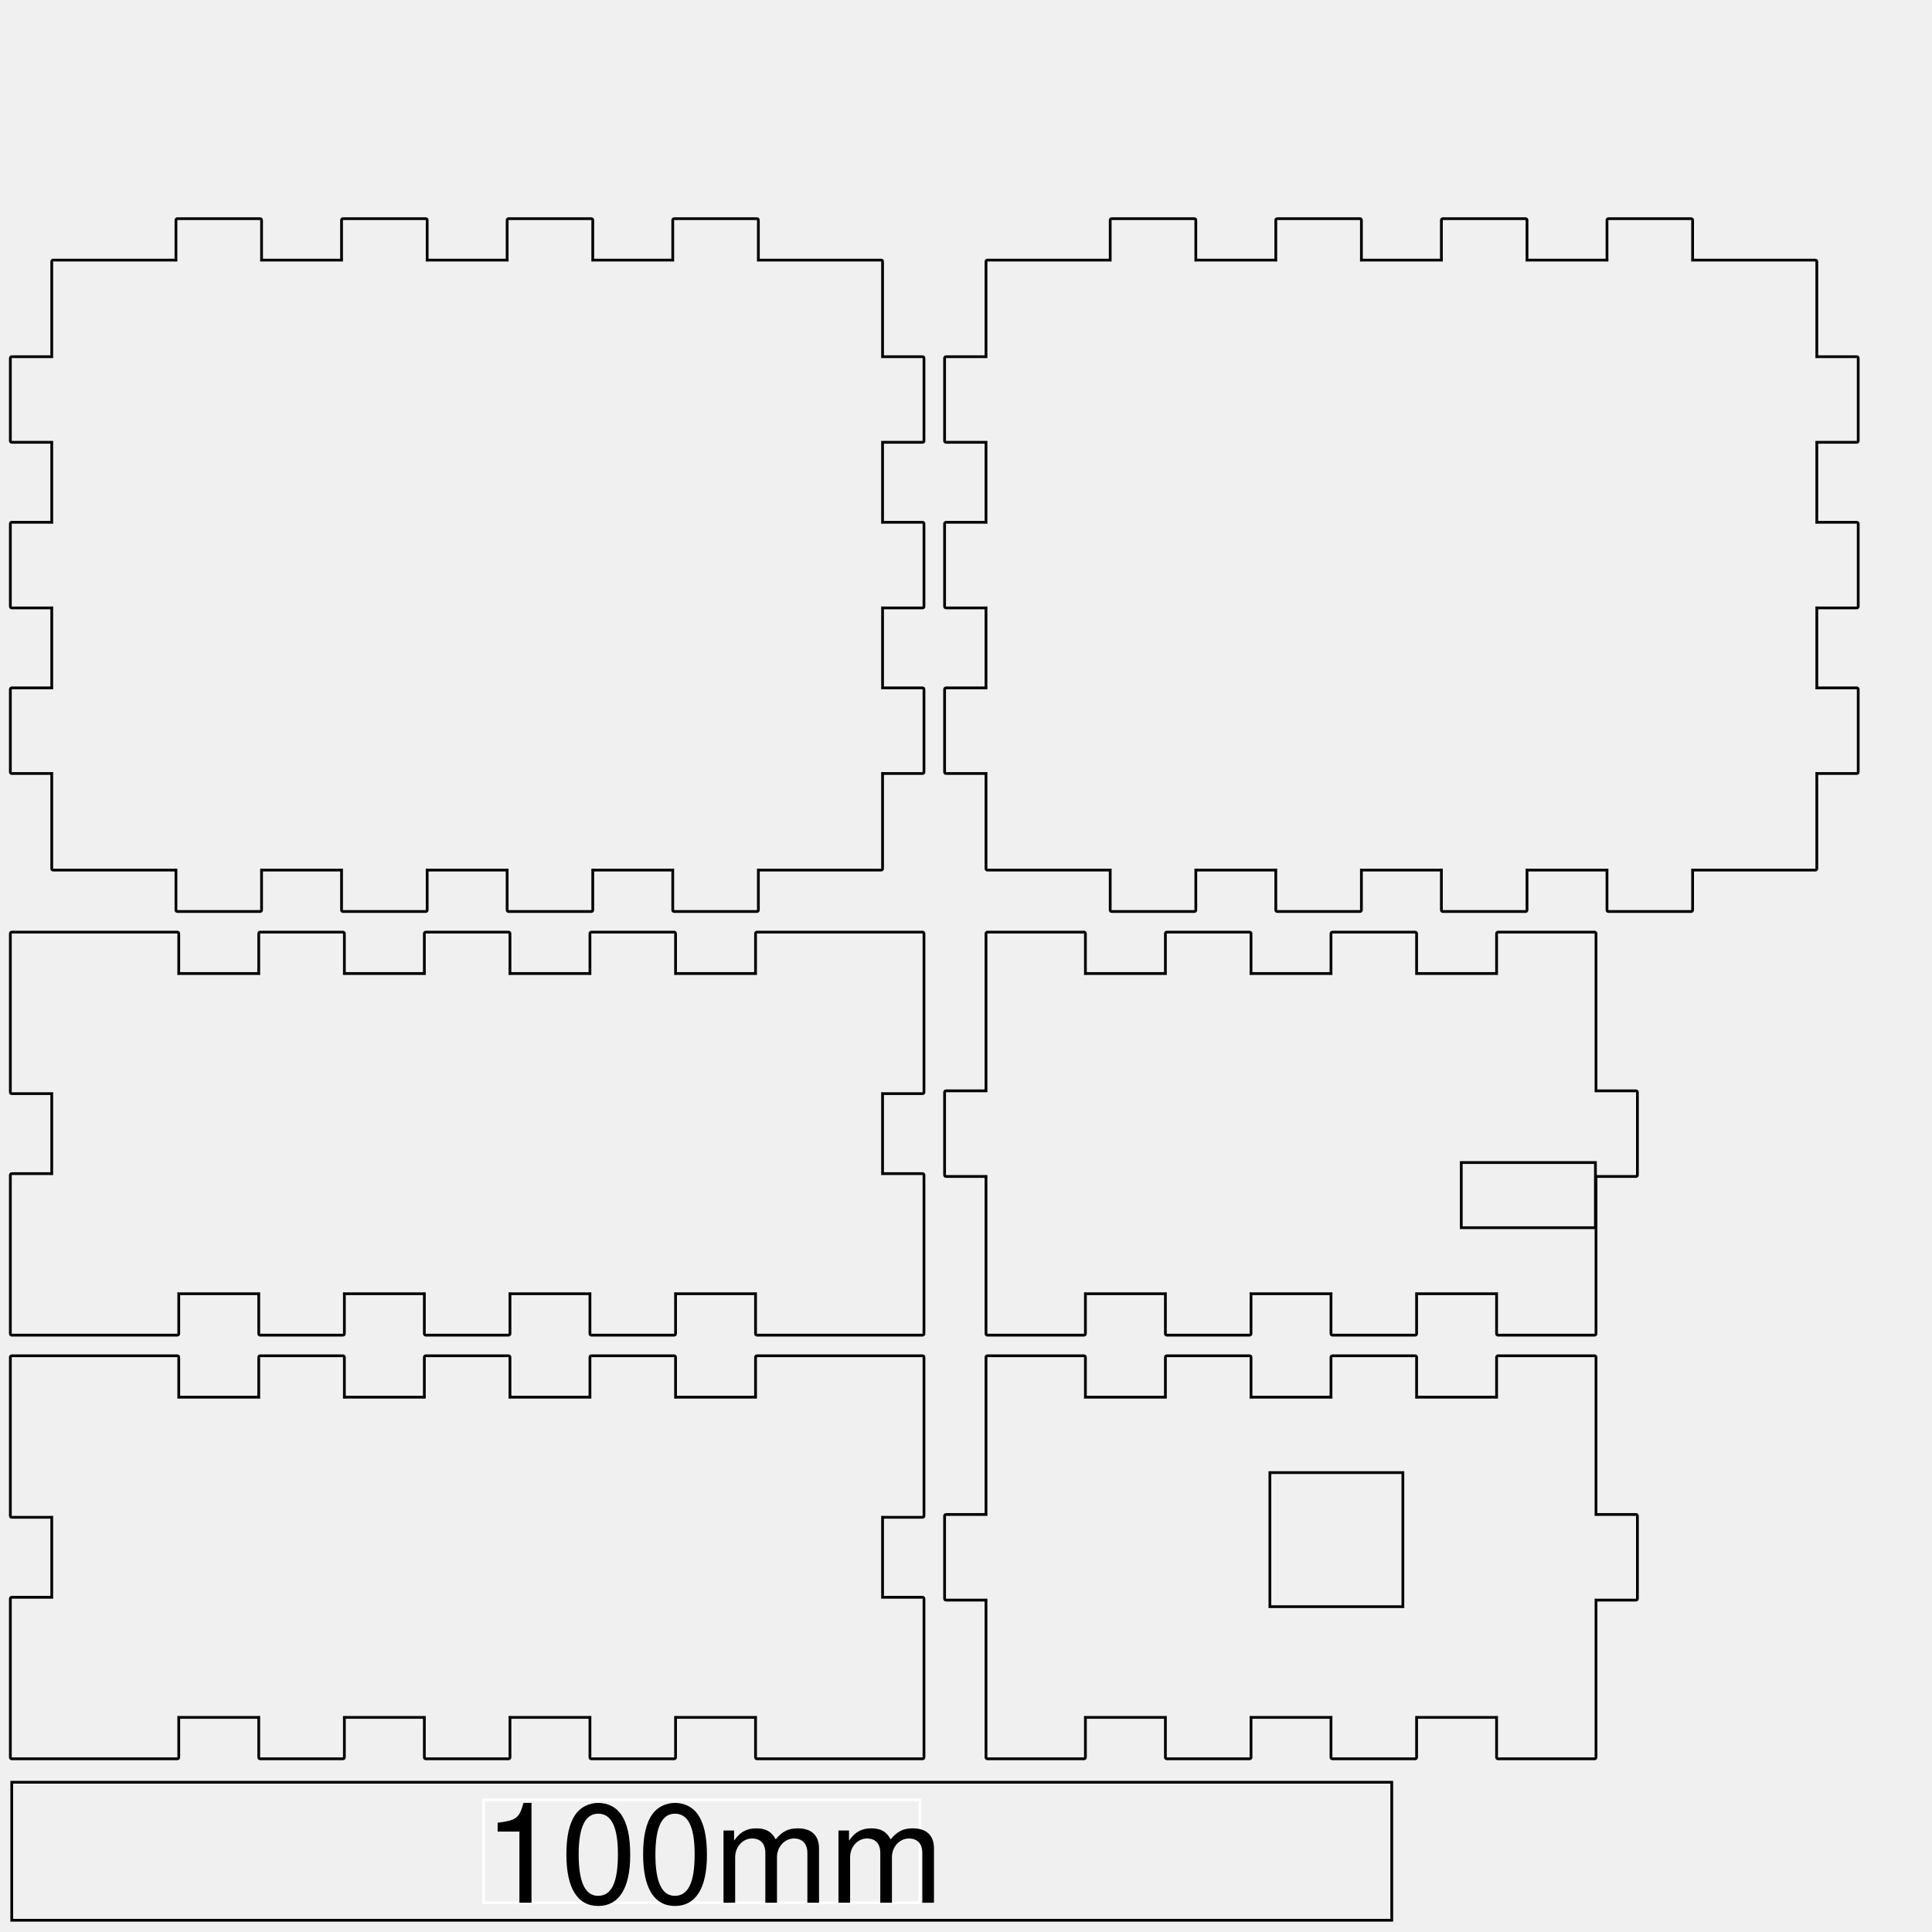
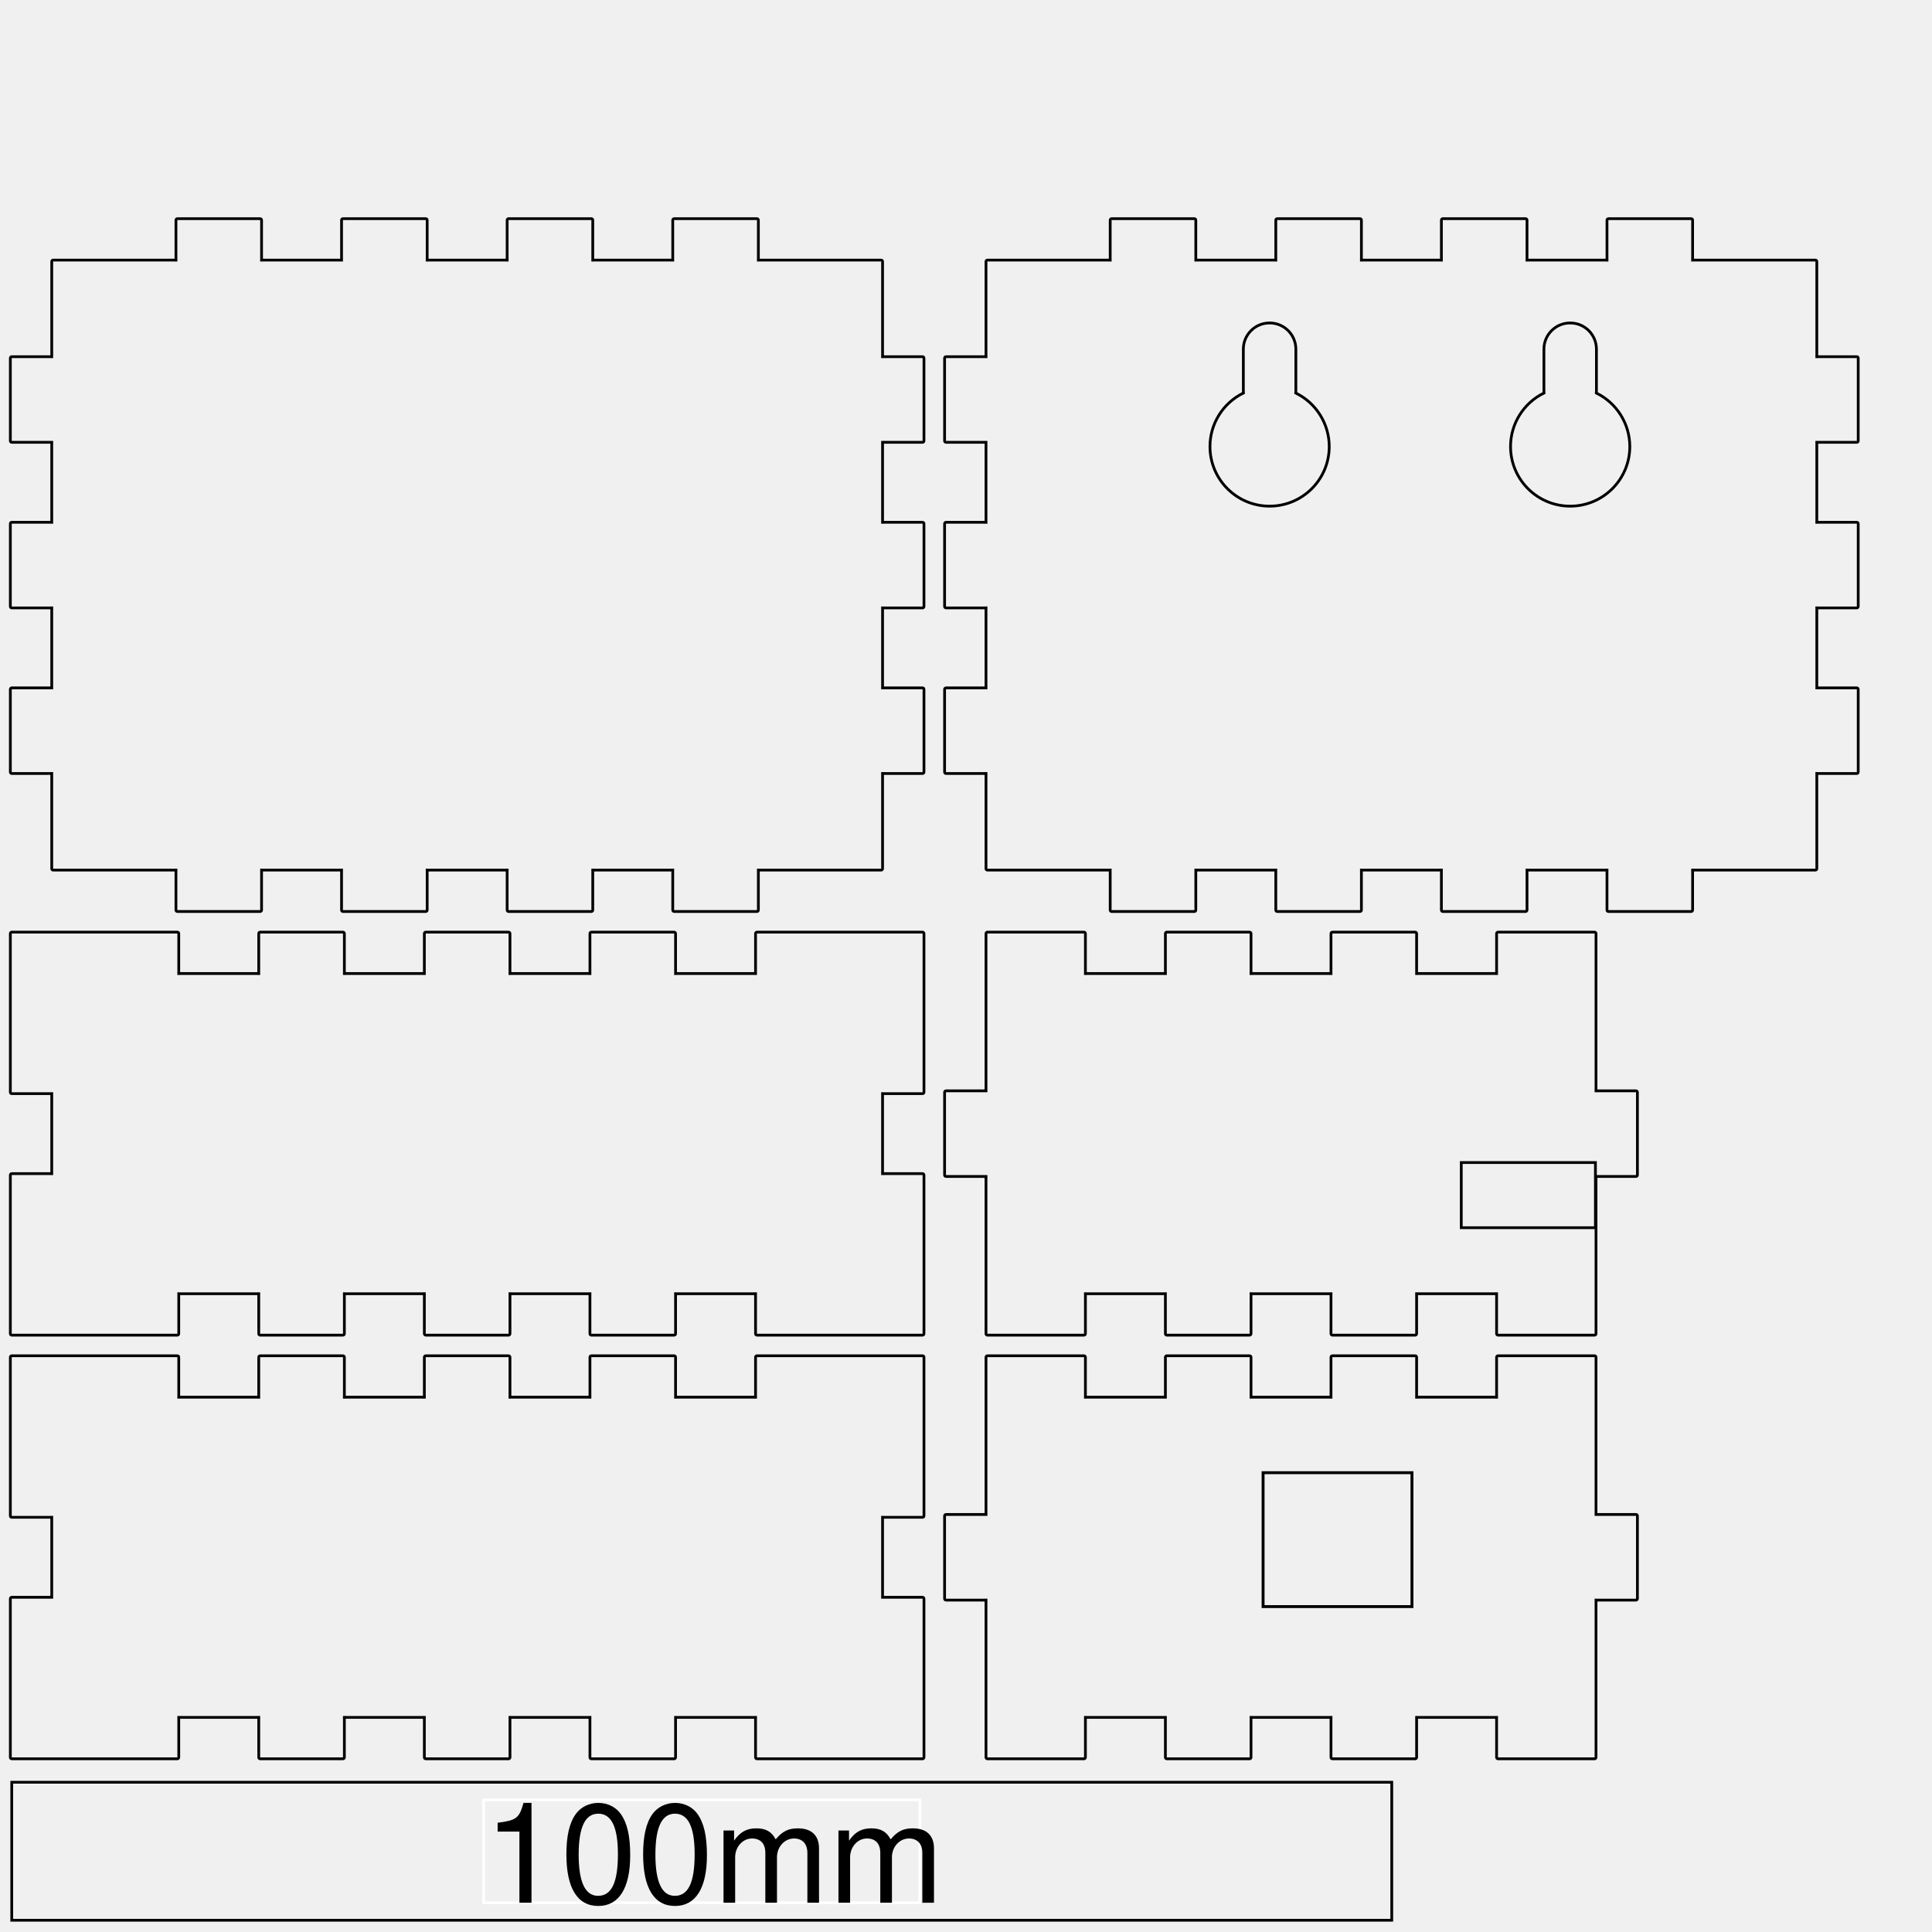
<svg xmlns="http://www.w3.org/2000/svg" xmlns:xlink="http://www.w3.org/1999/xlink" width="140mm" height="140mm" viewBox="0 9860 140 140" version="1.1" id="svg47">
  <defs id="defs16">
    <g id="g14">
      <symbol overflow="visible" id="glyph0-0">
        <path style="stroke:none;" d="" id="path2" />
      </symbol>
      <symbol overflow="visible" id="glyph0-1">
        <path style="stroke:none;" d="M 2.594 -5.156 L 2.594 0 L 3.469 0 L 3.469 -7.234 L 2.891 -7.234 C 2.578 -6.125 2.375 -5.969 1.016 -5.797 L 1.016 -5.156 Z M 2.594 -5.156 " id="path5" />
      </symbol>
      <symbol overflow="visible" id="glyph0-2">
        <path style="stroke:none;" d="M 2.75 -7.234 C 2.094 -7.234 1.484 -6.938 1.125 -6.438 C 0.656 -5.797 0.438 -4.844 0.438 -3.5 C 0.438 -1.062 1.234 0.234 2.75 0.234 C 4.25 0.234 5.062 -1.062 5.062 -3.438 C 5.062 -4.844 4.844 -5.781 4.375 -6.438 C 4.016 -6.938 3.422 -7.234 2.75 -7.234 Z M 2.75 -6.453 C 3.703 -6.453 4.172 -5.484 4.172 -3.516 C 4.172 -1.453 3.703 -0.5 2.734 -0.5 C 1.797 -0.5 1.328 -1.5 1.328 -3.484 C 1.328 -5.484 1.797 -6.453 2.75 -6.453 Z M 2.75 -6.453 " id="path8" />
      </symbol>
      <symbol overflow="visible" id="glyph0-3">
        <path style="stroke:none;" d="M 0.703 -5.234 L 0.703 0 L 1.547 0 L 1.547 -3.297 C 1.547 -4.047 2.094 -4.656 2.766 -4.656 C 3.391 -4.656 3.734 -4.281 3.734 -3.609 L 3.734 0 L 4.578 0 L 4.578 -3.297 C 4.578 -4.047 5.125 -4.656 5.812 -4.656 C 6.422 -4.656 6.781 -4.266 6.781 -3.609 L 6.781 0 L 7.625 0 L 7.625 -3.938 C 7.625 -4.875 7.078 -5.391 6.094 -5.391 C 5.406 -5.391 4.984 -5.188 4.484 -4.594 C 4.188 -5.156 3.766 -5.391 3.078 -5.391 C 2.375 -5.391 1.906 -5.125 1.469 -4.5 L 1.469 -5.234 Z M 0.703 -5.234 " id="path11" />
      </symbol>
    </g>
  </defs>
  <path id="path18" d="m 0.852,9999.148 h 100 v -10 H 0.852 Z m 34.195,-1.27" style="fill:none;stroke:#000000;stroke-width:0.2;stroke-linecap:butt;stroke-linejoin:miter;stroke-miterlimit:10;stroke-opacity:1" />
  <path id="path20" d="M 35.047,9997.879 H 66.656 v -7.461 H 35.047 Z m 0,0" style="fill:none;stroke:#ffffff;stroke-width:0.2;stroke-linecap:butt;stroke-linejoin:miter;stroke-miterlimit:10;stroke-opacity:1" />
  <g id="g32" style="fill:#000000;fill-opacity:1">
    <use height="100%" width="100%" id="use22" y="9997.88" x="35.045" xlink:href="#glyph0-1" />
    <use height="100%" width="100%" id="use24" y="9997.88" x="40.605" xlink:href="#glyph0-2" />
    <use height="100%" width="100%" id="use26" y="9997.88" x="46.165" xlink:href="#glyph0-2" />
    <use height="100%" width="100%" id="use28" y="9997.88" x="51.725" xlink:href="#glyph0-3" />
    <use height="100%" width="100%" id="use30" y="9997.88" x="60.055" xlink:href="#glyph0-3" />
  </g>
  <path id="path34" d="m 3.852,9987.449 h 9 m 0,0 c 0.055,0 0.102,-0.043 0.102,-0.102 m 0,0 v -3 c 0,0.055 -0.043,0.102 -0.102,0.102 m 0,0 h 6 c -0.055,0 -0.102,-0.043 -0.102,-0.102 m 0,0 1e-6,3 c 0,0.055 0.043,0.102 0.102,0.102 m 0,0 h 6 m 0,0 c 0.055,0 0.102,-0.043 0.102,-0.102 m 0,0 v -3 c 0,0.055 -0.043,0.102 -0.102,0.102 m 0,0 h 6 c -0.055,0 -0.102,-0.043 -0.102,-0.102 m 0,0 v 3 c 0,0.055 0.043,0.102 0.102,0.102 m 0,0 h 6 m 0,0 c 0.055,0 0.102,-0.043 0.102,-0.102 m 0,0 v -3 c 0,0.055 -0.043,0.102 -0.102,0.102 m 0,0 h 6 c -0.055,0 -0.102,-0.043 -0.102,-0.102 m 0,0 v 3 c 0,0.055 0.043,0.102 0.102,0.102 m 0,0 h 6 m 0,0 c 0.055,0 0.102,-0.043 0.102,-0.102 m 0,0 v -3 c 0,0.055 -0.043,0.102 -0.102,0.102 m 0,0 h 6 c -0.055,0 -0.102,-0.043 -0.102,-0.102 m 0,0 v 3 c 0,0.055 0.043,0.102 0.102,0.102 m 0,0 h 9 m 0,0 h 3 c 0.055,0 0.102,-0.043 0.102,-0.102 m 0,0 v -3 m 0,0 v -8.5 m 0,0 c 0,-0.055 -0.043,-0.102 -0.102,-0.102 m 0,0 h -3 c 0.055,0 0.102,0.043 0.102,0.102 m 0,0 v -6 c 0,0.055 -0.043,0.102 -0.102,0.102 m 0,0 h 3 c 0.055,0 0.102,-0.043 0.102,-0.102 m 0,0 v -8.5 m 0,0 v -3 c 0,-0.055 -0.043,-0.102 -0.102,-0.102 m 0,0 h -3 m 0,0 h -9 m 0,0 c -0.055,0 -0.102,0.043 -0.102,0.102 m 0,0 v 3 c 0,-0.055 0.043,-0.102 0.102,-0.102 m 0,0 h -6 c 0.055,0 0.102,0.043 0.102,0.102 m 0,0 v -3 c 0,-0.055 -0.043,-0.102 -0.102,-0.102 m 0,0 h -6 m 0,0 c -0.055,0 -0.102,0.043 -0.102,0.102 m 0,0 v 3 c 0,-0.055 0.043,-0.102 0.102,-0.102 m 0,0 h -6 c 0.055,0 0.102,0.043 0.102,0.102 m 0,0 v -3 c 0,-0.055 -0.043,-0.102 -0.102,-0.102 m 0,0 h -6 m 0,0 c -0.055,0 -0.102,0.043 -0.102,0.102 m 0,0 v 3 c 0,-0.055 0.043,-0.102 0.102,-0.102 m 0,0 h -6 c 0.055,0 0.102,0.043 0.102,0.102 m 0,0 v -3 c 0,-0.055 -0.043,-0.102 -0.102,-0.102 m 0,0 h -6 m 0,0 c -0.055,0 -0.102,0.043 -0.102,0.102 m 0,0 v 3 c 0,-0.055 0.043,-0.102 0.102,-0.102 m 0,0 h -6 c 0.055,0 0.102,0.043 0.102,0.102 m 0,0 v -3 c 0,-0.055 -0.043,-0.102 -0.102,-0.102 m 0,0 h -9 m 0,0 h -3 c -0.055,0 -0.102,0.043 -0.102,0.102 m 0,0 v 3 m 0,0 v 8.5 m 0,0 c 0,0.055 0.043,0.102 0.102,0.102 m 0,0 h 3 c -0.055,0 -0.102,-0.043 -0.102,-0.102 m 0,0 v 6 c 0,-0.055 0.043,-0.102 0.102,-0.102 m 0,0 h -3 c -0.055,0 -0.102,0.043 -0.102,0.102 m 0,0 v 8.5 m 0,0 1e-6,3 c 0,0.055 0.043,0.102 0.102,0.102 m 0,0 h 3" style="fill:none;stroke:#000000;stroke-width:0.2;stroke-linecap:butt;stroke-linejoin:miter;stroke-miterlimit:10;stroke-opacity:1" />
  <path id="path36" d="m 71.551,9987.449 h 7 m 0,0 c 0.055,0 0.102,-0.043 0.102,-0.102 m 0,0 v -3 c 0,0.055 -0.043,0.102 -0.102,0.102 m 0,0 h 6 c -0.055,0 -0.102,-0.043 -0.102,-0.102 m 0,0 v 3 c 0,0.055 0.043,0.102 0.102,0.102 m 0,0 h 6 m 0,0 c 0.055,0 0.102,-0.043 0.102,-0.102 m 0,0 v -3 c 0,0.055 -0.043,0.102 -0.102,0.102 m 0,0 h 6 c -0.055,0 -0.102,-0.043 -0.102,-0.102 m 0,0 v 3 c 0,0.055 0.043,0.102 0.102,0.102 m 0,0 h 6 m 0,0 c 0.055,0 0.102,-0.043 0.102,-0.102 m 0,0 v -3 c 0,0.055 -0.043,0.102 -0.102,0.102 m 0,0 h 6 c -0.055,0 -0.102,-0.043 -0.102,-0.102 m 0,0 v 3 c 0,0.055 0.043,0.102 0.102,0.102 m 0,0 h 7 m 0,0 c 0.055,0 0.102,-0.043 0.102,-0.102 m 0,0 v -3 m 0,0 v -8.5 m 0,0 c 0,0.055 -0.043,0.102 -0.102,0.102 m 0,0 h 3 c 0.055,0 0.102,-0.043 0.102,-0.102 m 0,0 v -6 c 0,-0.055 -0.043,-0.102 -0.102,-0.102 m 0,0 h -3 c 0.055,0 0.102,0.043 0.102,0.102 m 0,0 v -8.5 m 0,0 v -3 c 0,-0.055 -0.043,-0.102 -0.102,-0.102 m 0,0 v 0 m 0,0 h -7 m 0,0 c -0.055,0 -0.102,0.043 -0.102,0.102 m 0,0 v 3 c 0,-0.055 0.043,-0.102 0.102,-0.102 m 0,0 h -6 c 0.055,0 0.102,0.043 0.102,0.102 m 0,0 v -3 c 0,-0.055 -0.043,-0.102 -0.102,-0.102 m 0,0 h -6 m 0,0 c -0.055,0 -0.102,0.043 -0.102,0.102 m 0,0 v 3 c 0,-0.055 0.043,-0.102 0.102,-0.102 m 0,0 h -6 c 0.055,0 0.102,0.043 0.102,0.102 m 0,0 v -3 c 0,-0.055 -0.043,-0.102 -0.102,-0.102 m 0,0 h -6 m 0,0 c -0.055,0 -0.102,0.043 -0.102,0.102 m 0,0 v 3 c 0,-0.055 0.043,-0.102 0.102,-0.102 m 0,0 h -6 c 0.055,0 0.102,0.043 0.102,0.102 m 0,0 v -3 c 0,-0.055 -0.043,-0.102 -0.102,-0.102 m 0,0 h -7 m 0,0 c -0.055,0 -0.102,0.043 -0.102,0.102 m 0,0 v 3 m 0,0 v 8.5 m 0,0 c 0,-0.055 0.043,-0.102 0.102,-0.102 m 0,0 h -3 c -0.055,0 -0.102,0.043 -0.102,0.102 m 0,0 v 6 c 0,0.055 0.043,0.102 0.102,0.102 m 0,0 h 3 c -0.055,0 -0.102,-0.043 -0.102,-0.102 m 0,0 v 8.5 m 0,0 v 3 c 0,0.055 0.043,0.102 0.102,0.102 m 0,0 v 0" style="fill:none;stroke:#000000;stroke-width:0.2;stroke-linecap:butt;stroke-linejoin:miter;stroke-miterlimit:10;stroke-opacity:1" />
  <path id="path38" d="m 71.551,9956.75 h 7 m 0,0 c 0.055,0 0.102,-0.043 0.102,-0.102 m 0,0 v -3 c 0,0.055 -0.043,0.102 -0.102,0.102 m 0,0 h 6 c -0.055,0 -0.102,-0.043 -0.102,-0.102 m 0,0 v 3 c 0,0.055 0.043,0.102 0.102,0.102 m 0,0 h 6 m 0,0 c 0.055,0 0.102,-0.043 0.102,-0.102 m 0,0 v -3 c 0,0.055 -0.043,0.102 -0.102,0.102 m 0,0 h 6 c -0.055,0 -0.102,-0.043 -0.102,-0.102 m 0,0 v 3 c 0,0.055 0.043,0.102 0.102,0.102 m 0,0 h 6 m 0,0 c 0.055,0 0.102,-0.043 0.102,-0.102 m 0,0 v -3 c 0,0.055 -0.043,0.102 -0.102,0.102 m 0,0 h 6 c -0.055,0 -0.102,-0.043 -0.102,-0.102 m 0,0 v 3 c 0,0.055 0.043,0.102 0.102,0.102 m 0,0 h 7 m 0,0 c 0.055,0 0.102,-0.043 0.102,-0.102 m 0,0 v -3 m 0,0 v -8.5 m 0,0 c 0,0.055 -0.043,0.102 -0.102,0.102 m 0,0 h 3 c 0.055,0 0.102,-0.043 0.102,-0.102 m 0,0 v -6 c 0,-0.055 -0.043,-0.102 -0.102,-0.102 m 0,0 h -3 c 0.055,0 0.102,0.043 0.102,0.102 m 0,0 v -8.5 m 0,0 v -3 c 0,-0.055 -0.043,-0.102 -0.102,-0.102 m 0,0 v 0 m 0,0 h -7 m 0,0 c -0.055,0 -0.102,0.043 -0.102,0.102 m 0,0 v 3 c 0,-0.055 0.043,-0.102 0.102,-0.102 m 0,0 h -6 c 0.055,0 0.102,0.043 0.102,0.102 m 0,0 v -3 c 0,-0.055 -0.043,-0.102 -0.102,-0.102 m 0,0 h -6 m 0,0 c -0.055,0 -0.102,0.043 -0.102,0.102 m 0,0 v 3 c 0,-0.055 0.043,-0.102 0.102,-0.102 m 0,0 h -6 c 0.055,0 0.102,0.043 0.102,0.102 m 0,0 v -3 c 0,-0.055 -0.043,-0.102 -0.102,-0.102 m 0,0 h -6 m 0,0 c -0.055,0 -0.102,0.043 -0.102,0.102 m 0,0 v 3 c 0,-0.055 0.043,-0.102 0.102,-0.102 m 0,0 h -6 c 0.055,0 0.102,0.043 0.102,0.102 m 0,0 v -3 c 0,-0.055 -0.043,-0.102 -0.102,-0.102 m 0,0 h -7 m 0,0 c -0.055,0 -0.102,0.043 -0.102,0.102 m 0,0 v 3 m 0,0 v 8.5 m 0,0 c 0,-0.055 0.043,-0.102 0.102,-0.102 m 0,0 h -3 c -0.055,0 -0.102,0.043 -0.102,0.102 m 0,0 v 6 c 0,0.055 0.043,0.102 0.102,0.102 m 0,0 h 3 c -0.055,0 -0.102,-0.043 -0.102,-0.102 m 0,0 10e-7,8.5 m 0,0 v 3 c 0,0.055 0.043,0.102 0.102,0.102 m 0,0 v 0" style="fill:none;stroke:#000000;stroke-width:0.2;stroke-linecap:butt;stroke-linejoin:miter;stroke-miterlimit:10;stroke-opacity:1" />
  <path id="path40" d="m 3.852,9956.75 h 9 m 0,0 c 0.055,0 0.102,-0.043 0.102,-0.102 m 0,0 v -3 c 0,0.055 -0.043,0.102 -0.102,0.102 m 0,0 h 6 c -0.055,0 -0.102,-0.043 -0.102,-0.102 m 0,0 v 3 c 0,0.055 0.043,0.102 0.102,0.102 m 0,0 h 6 m 0,0 c 0.055,0 0.102,-0.043 0.102,-0.102 m 0,0 v -3 c 0,0.055 -0.043,0.102 -0.102,0.102 m 0,0 h 6 c -0.055,0 -0.102,-0.043 -0.102,-0.102 m 0,0 v 3 c 0,0.055 0.043,0.102 0.102,0.102 m 0,0 h 6 m 0,0 c 0.055,0 0.102,-0.043 0.102,-0.102 m 0,0 v -3 c 0,0.055 -0.043,0.102 -0.102,0.102 m 0,0 h 6 c -0.055,0 -0.102,-0.043 -0.102,-0.102 m 0,0 v 3 c 0,0.055 0.043,0.102 0.102,0.102 m 0,0 h 6 m 0,0 c 0.055,0 0.102,-0.043 0.102,-0.102 m 0,0 v -3 c 0,0.055 -0.043,0.102 -0.102,0.102 m 0,0 h 6 c -0.055,0 -0.102,-0.043 -0.102,-0.102 m 0,0 v 3 c 0,0.055 0.043,0.102 0.102,0.102 m 0,0 h 9 m 0,0 h 3 c 0.055,0 0.102,-0.043 0.102,-0.102 m 0,0 v -3 m 0,0 -10e-7,-8.5 m 0,0 c 0,-0.055 -0.043,-0.102 -0.102,-0.102 m 0,0 h -3 c 0.055,0 0.102,0.043 0.102,0.102 m 0,0 v -6 c 0,0.055 -0.043,0.102 -0.102,0.102 m 0,0 h 3 c 0.055,0 0.102,-0.043 0.102,-0.102 m 0,0 v -8.5 m 0,0 v -3 c 0,-0.055 -0.043,-0.102 -0.102,-0.102 m 0,0 h -3 m 0,0 h -9 m 0,0 c -0.055,0 -0.102,0.043 -0.102,0.102 m 0,0 v 3 c 0,-0.055 0.043,-0.102 0.102,-0.102 m 0,0 h -6 c 0.055,0 0.102,0.043 0.102,0.102 m 0,0 v -3 c 0,-0.055 -0.043,-0.102 -0.102,-0.102 m 0,0 h -6 m 0,0 c -0.055,0 -0.102,0.043 -0.102,0.102 m 0,0 v 3 c 0,-0.055 0.043,-0.102 0.102,-0.102 m 0,0 h -6 c 0.055,0 0.102,0.043 0.102,0.102 m 0,0 v -3 c 0,-0.055 -0.043,-0.102 -0.102,-0.102 m 0,0 h -6 m 0,0 c -0.055,0 -0.102,0.043 -0.102,0.102 m 0,0 v 3 c 0,-0.055 0.043,-0.102 0.102,-0.102 m 0,0 h -6 c 0.055,0 0.102,0.043 0.102,0.102 m 0,0 v -3 c 0,-0.055 -0.043,-0.102 -0.102,-0.102 m 0,0 h -6 m 0,0 c -0.055,0 -0.102,0.043 -0.102,0.102 m 0,0 v 3 c 0,-0.055 0.043,-0.102 0.102,-0.102 m 0,0 h -6 c 0.055,0 0.102,0.043 0.102,0.102 m 0,0 v -3 c 0,-0.055 -0.043,-0.102 -0.102,-0.102 m 0,0 h -9 m 0,0 h -3 c -0.055,0 -0.102,0.043 -0.102,0.102 m 0,0 v 3 m 0,0 v 8.5 m 0,0 c 0,0.055 0.043,0.102 0.102,0.102 m 0,0 h 3 c -0.055,0 -0.102,-0.043 -0.102,-0.102 m 0,0 v 6 c 0,-0.055 0.043,-0.102 0.102,-0.102 m 0,0 h -3 c -0.055,0 -0.102,0.043 -0.102,0.102 m 0,0 v 8.5 m 0,0 1e-6,3 c 0,0.055 0.043,0.102 0.102,0.102 m 0,0 h 3" style="fill:none;stroke:#000000;stroke-width:0.2;stroke-linecap:butt;stroke-linejoin:miter;stroke-miterlimit:10;stroke-opacity:1" />
  <path id="path42" d="m 3.852,9923.051 h 9 m 0,0 c -0.055,0 -0.102,-0.043 -0.102,-0.102 m 0,0 v 3 c 0,0.055 0.043,0.102 0.102,0.102 m 0,0 h 6 c 0.055,0 0.102,-0.043 0.102,-0.102 m 0,0 v -3 c 0,0.055 -0.043,0.102 -0.102,0.102 m 0,0 h 6 m 0,0 c -0.055,0 -0.102,-0.043 -0.102,-0.102 m 0,0 v 3 c 0,0.055 0.043,0.102 0.102,0.102 m 0,0 h 6 c 0.055,0 0.102,-0.043 0.102,-0.102 m 0,0 v -3 c 0,0.055 -0.043,0.102 -0.102,0.102 m 0,0 h 6 m 0,0 c -0.055,0 -0.102,-0.043 -0.102,-0.102 m 0,0 v 3 c 0,0.055 0.043,0.102 0.102,0.102 m 0,0 h 6 c 0.055,0 0.102,-0.043 0.102,-0.102 m 0,0 v -3 c 0,0.055 -0.043,0.102 -0.102,0.102 m 0,0 h 6 m 0,0 c -0.055,0 -0.102,-0.043 -0.102,-0.102 m 0,0 v 3 c 0,0.055 0.043,0.102 0.102,0.102 m 0,0 h 6 c 0.055,0 0.102,-0.043 0.102,-0.102 m 0,0 v -3 c 0,0.055 -0.043,0.102 -0.102,0.102 m 0,0 h 9 m 0,0 c 0.055,0 0.102,-0.043 0.102,-0.102 m 0,0 v 0 m 0,0 v -7 m 0,0 c 0,0.055 -0.043,0.102 -0.102,0.102 m 0,0 h 3 c 0.055,0 0.102,-0.043 0.102,-0.102 m 0,0 v -6 c 0,-0.055 -0.043,-0.102 -0.102,-0.102 m 0,0 h -3 c 0.055,0 0.102,0.043 0.102,0.102 m 0,0 v -6 m 0,0 c 0,0.055 -0.043,0.102 -0.102,0.102 m 0,0 h 3 c 0.055,0 0.102,-0.043 0.102,-0.102 m 0,0 v -6 c 0,-0.055 -0.043,-0.102 -0.102,-0.102 m 0,0 h -3 c 0.055,0 0.102,0.043 0.102,0.102 m 0,0 v -6 m 0,0 c 0,0.055 -0.043,0.102 -0.102,0.102 m 0,0 h 3 c 0.055,0 0.102,-0.043 0.102,-0.102 m 0,0 v -6 c 0,-0.055 -0.043,-0.102 -0.102,-0.102 m 0,0 h -3 c 0.055,0 0.102,0.043 0.102,0.102 m 0,0 v -7 m 0,0 c 0,-0.055 -0.043,-0.102 -0.102,-0.102 m 0,0 v 0 m 0,0 h -9 m 0,0 c 0.055,0 0.102,0.043 0.102,0.102 m 0,0 v -3 c 0,-0.055 -0.043,-0.102 -0.102,-0.102 m 0,0 h -6 c -0.055,0 -0.102,0.043 -0.102,0.102 m 0,0 v 3 c 0,-0.055 0.043,-0.102 0.102,-0.102 m 0,0 h -6 m 0,0 c 0.055,0 0.102,0.043 0.102,0.102 m 0,0 v -3 c 0,-0.055 -0.043,-0.102 -0.102,-0.102 m 0,0 h -6 c -0.055,0 -0.102,0.043 -0.102,0.102 m 0,0 v 3 c 0,-0.055 0.043,-0.102 0.102,-0.102 m 0,0 h -6 m 0,0 c 0.055,0 0.102,0.043 0.102,0.102 m 0,0 v -3 c 0,-0.055 -0.043,-0.102 -0.102,-0.102 m 0,0 h -6 c -0.055,0 -0.102,0.043 -0.102,0.102 m 0,0 v 3 c 0,-0.055 0.043,-0.102 0.102,-0.102 m 0,0 h -6 m 0,0 c 0.055,0 0.102,0.043 0.102,0.102 m 0,0 v -3 c 0,-0.055 -0.043,-0.102 -0.102,-0.102 m 0,0 h -6 c -0.055,0 -0.102,0.043 -0.102,0.102 m 0,0 v 3 c 0,-0.055 0.043,-0.102 0.102,-0.102 m 0,0 h -9 m 0,0 c -0.055,0 -0.102,0.043 -0.102,0.102 m 0,0 v 0 m 0,0 v 7 m 0,0 c 0,-0.055 0.043,-0.102 0.102,-0.102 m 0,0 h -3 c -0.055,0 -0.102,0.043 -0.102,0.102 m 0,0 v 6 c 0,0.055 0.043,0.102 0.102,0.102 m 0,0 h 3 c -0.055,0 -0.102,-0.043 -0.102,-0.102 m 0,0 v 6 m 0,0 c 0,-0.055 0.043,-0.102 0.102,-0.102 m 0,0 h -3 c -0.055,0 -0.102,0.043 -0.102,0.102 m 0,0 v 6 c 0,0.055 0.043,0.102 0.102,0.102 m 0,0 h 3 c -0.055,0 -0.102,-0.043 -0.102,-0.102 m 0,0 v 6 m 0,0 c 0,-0.055 0.043,-0.102 0.102,-0.102 m 0,0 h -3 c -0.055,0 -0.102,0.043 -0.102,0.102 m 0,0 v 6 c 0,0.055 0.043,0.102 0.102,0.102 m 0,0 h 3 c -0.055,0 -0.102,-0.043 -0.102,-0.102 m 0,0 1e-6,7 m 0,0 c 0,0.055 0.043,0.102 0.102,0.102 m 0,0 v 0" style="fill:none;stroke:#000000;stroke-width:0.2;stroke-linecap:butt;stroke-linejoin:miter;stroke-miterlimit:10;stroke-opacity:1" />
  <path id="path44" d="m 71.551,9923.051 h 9 m 0,0 c -0.055,0 -0.102,-0.043 -0.102,-0.102 m 0,0 v 3 c 0,0.055 0.043,0.102 0.102,0.102 m 0,0 h 6 c 0.055,0 0.102,-0.043 0.102,-0.102 m 0,0 v -3 c 0,0.055 -0.043,0.102 -0.102,0.102 m 0,0 h 6 m 0,0 c -0.055,0 -0.102,-0.043 -0.102,-0.102 m 0,0 v 3 c 0,0.055 0.043,0.102 0.102,0.102 m 0,0 h 6 c 0.055,0 0.102,-0.043 0.102,-0.102 m 0,0 v -3 c 0,0.055 -0.043,0.102 -0.102,0.102 m 0,0 h 6 m 0,0 c -0.055,0 -0.102,-0.043 -0.102,-0.102 m 0,0 v 3 c 0,0.055 0.043,0.102 0.102,0.102 m 0,0 h 6 c 0.055,0 0.102,-0.043 0.102,-0.102 m 0,0 v -3 c 0,0.055 -0.043,0.102 -0.102,0.102 m 0,0 h 6 m 0,0 c -0.055,0 -0.102,-0.043 -0.102,-0.102 m 0,0 v 3 c 0,0.055 0.043,0.102 0.102,0.102 m 0,0 h 6 c 0.055,0 0.102,-0.043 0.102,-0.102 m 0,0 v -3 c 0,0.055 -0.043,0.102 -0.102,0.102 m 0,0 h 9 m 0,0 c 0.055,0 0.102,-0.043 0.102,-0.102 m 0,0 v 0 m 0,0 0,-7 m 0,0 c 0,0.055 -0.043,0.102 -0.102,0.102 m 0,0 h 3 c 0.055,0 0.102,-0.043 0.102,-0.102 m 0,0 v -6 c 0,-0.055 -0.043,-0.102 -0.102,-0.102 m 0,0 h -3 c 0.055,0 0.102,0.043 0.102,0.102 m 0,0 v -6 m 0,0 c 0,0.055 -0.043,0.102 -0.102,0.102 m 0,0 h 3 c 0.055,0 0.102,-0.043 0.102,-0.102 m 0,0 v -6 c 0,-0.055 -0.043,-0.102 -0.102,-0.102 m 0,0 h -3 c 0.055,0 0.102,0.043 0.102,0.102 m 0,0 v -6 m 0,0 c 0,0.055 -0.043,0.102 -0.102,0.102 m 0,0 h 3 c 0.055,0 0.102,-0.043 0.102,-0.102 m 0,0 v -6 c 0,-0.055 -0.043,-0.102 -0.102,-0.102 m 0,0 h -3 c 0.055,0 0.102,0.043 0.102,0.102 m 0,0 v -7 m 0,0 c 0,-0.055 -0.043,-0.102 -0.102,-0.102 m 0,0 v 0 m 0,0 h -9 m 0,0 c 0.055,0 0.102,0.043 0.102,0.102 m 0,0 v -3 c 0,-0.055 -0.043,-0.102 -0.102,-0.102 m 0,0 h -6 c -0.055,0 -0.102,0.043 -0.102,0.102 m 0,0 v 3 c 0,-0.055 0.043,-0.102 0.102,-0.102 m 0,0 h -6 m 0,0 c 0.055,0 0.102,0.043 0.102,0.102 m 0,0 v -3 c 0,-0.055 -0.043,-0.102 -0.102,-0.102 m 0,0 h -6 c -0.055,0 -0.102,0.043 -0.102,0.102 m 0,0 v 3 c 0,-0.055 0.043,-0.102 0.102,-0.102 m 0,0 h -6 m 0,0 c 0.055,0 0.102,0.043 0.102,0.102 m 0,0 v -3 c 0,-0.055 -0.043,-0.102 -0.102,-0.102 m 0,0 h -6 c -0.055,0 -0.102,0.043 -0.102,0.102 m 0,0 v 3 c 0,-0.055 0.043,-0.102 0.102,-0.102 m 0,0 h -6 m 0,0 c 0.055,0 0.102,0.043 0.102,0.102 m 0,0 v -3 c 0,-0.055 -0.043,-0.102 -0.102,-0.102 m 0,0 h -6 c -0.055,0 -0.102,0.043 -0.102,0.102 m 0,0 v 3 c 0,-0.055 0.043,-0.102 0.102,-0.102 m 0,0 h -9 m 0,0 c -0.055,0 -0.102,0.043 -0.102,0.102 m 0,0 v 0 m 0,0 v 7 m 0,0 c 0,-0.055 0.043,-0.102 0.102,-0.102 m 0,0 h -3 c -0.055,0 -0.102,0.043 -0.102,0.102 m 0,0 v 6 c 0,0.055 0.043,0.102 0.102,0.102 m 0,0 h 3 c -0.055,0 -0.102,-0.043 -0.102,-0.102 m 0,0 10e-7,6 m 0,0 c 0,-0.055 0.043,-0.102 0.102,-0.102 m 0,0 h -3 c -0.055,0 -0.102,0.043 -0.102,0.102 m 0,0 v 6 c 0,0.055 0.043,0.102 0.102,0.102 m 0,0 h 3 c -0.055,0 -0.102,-0.043 -0.102,-0.102 m 0,0 v 6 m 0,0 c 0,-0.055 0.043,-0.102 0.102,-0.102 m 0,0 h -3 c -0.055,0 -0.102,0.043 -0.102,0.102 m 0,0 v 6 c 0,0.055 0.043,0.102 0.102,0.102 m 0,0 h 3 c -0.055,0 -0.102,-0.043 -0.102,-0.102 m 0,0 v 7 m 0,0 c 0,0.055 0.043,0.102 0.102,0.102 m 0,0 v 0" style="fill:none;stroke:#000000;stroke-width:0.2;stroke-linecap:butt;stroke-linejoin:miter;stroke-miterlimit:10;stroke-opacity:1" />
  <path style="opacity:1;vector-effect:none;fill:none;fill-opacity:1;stroke:#000000;stroke-width:0.2;stroke-linecap:butt;stroke-linejoin:miter;stroke-miterlimit:10;stroke-dasharray:none;stroke-dashoffset:0;stroke-opacity:1" d="m 105.889,9944.242 h 9.722 v 4.722 h -9.722 z" id="rect858-7" />
-   <path style="opacity:1;vector-effect:none;fill:none;fill-opacity:1;stroke:#000000;stroke-width:0.2;stroke-linecap:butt;stroke-linejoin:miter;stroke-miterlimit:10;stroke-dasharray:none;stroke-dashoffset:0;stroke-opacity:1" d="m 92.022,9966.711 h 9.636 v 9.714 h -9.636 z" id="rect858-7-5" />
+   <path style="opacity:1;vector-effect:none;fill:none;fill-opacity:1;stroke:#000000;stroke-width:0.211;stroke-linecap:butt;stroke-linejoin:miter;stroke-miterlimit:10;stroke-dasharray:none;stroke-dashoffset:0;stroke-opacity:1" d="m 91.528,9966.717 h 10.789 v 9.703 H 91.528 Z" id="rect858-7-5" />
+   <path style="opacity:1;vector-effect:none;fill:none;fill-opacity:1;fill-rule:nonzero;stroke:#000000;stroke-width:0.2;stroke-linecap:butt;stroke-linejoin:miter;stroke-miterlimit:10;stroke-dasharray:none;stroke-dashoffset:0;stroke-opacity:1" d="m 92,9883.403 c -1.054,0 -1.903,0.849 -1.903,1.903 v 3 c 0,0.058 0.004,0.115 0.009,0.171 a 4.321,4.321 0 0 0 -2.427,3.88 4.321,4.321 0 0 0 4.321,4.321 4.321,4.321 0 0 0 4.321,-4.321 4.321,4.321 0 0 0 -2.427,-3.877 c 0.005,-0.057 0.009,-0.115 0.009,-0.174 v -3 c 0,-1.054 -0.849,-1.903 -1.903,-1.903 z" id="path4539" />
+   <path style="opacity:1;vector-effect:none;fill:none;fill-opacity:1;fill-rule:nonzero;stroke:#000000;stroke-width:0.2;stroke-linecap:butt;stroke-linejoin:miter;stroke-miterlimit:10;stroke-dasharray:none;stroke-dashoffset:0;stroke-opacity:1" d="m 113.781,9883.403 c -1.054,0 -1.903,0.849 -1.903,1.903 v 3 c 0,0.058 0.004,0.115 0.009,0.171 a 4.321,4.321 0 0 0 -2.427,3.88 4.321,4.321 0 0 0 4.321,4.321 4.321,4.321 0 0 0 4.321,-4.321 4.321,4.321 0 0 0 -2.427,-3.877 c 0.005,-0.057 0.009,-0.115 0.009,-0.174 v -3 c 0,-1.054 -0.849,-1.903 -1.903,-1.903 z" id="path4539-3" />
</svg>
